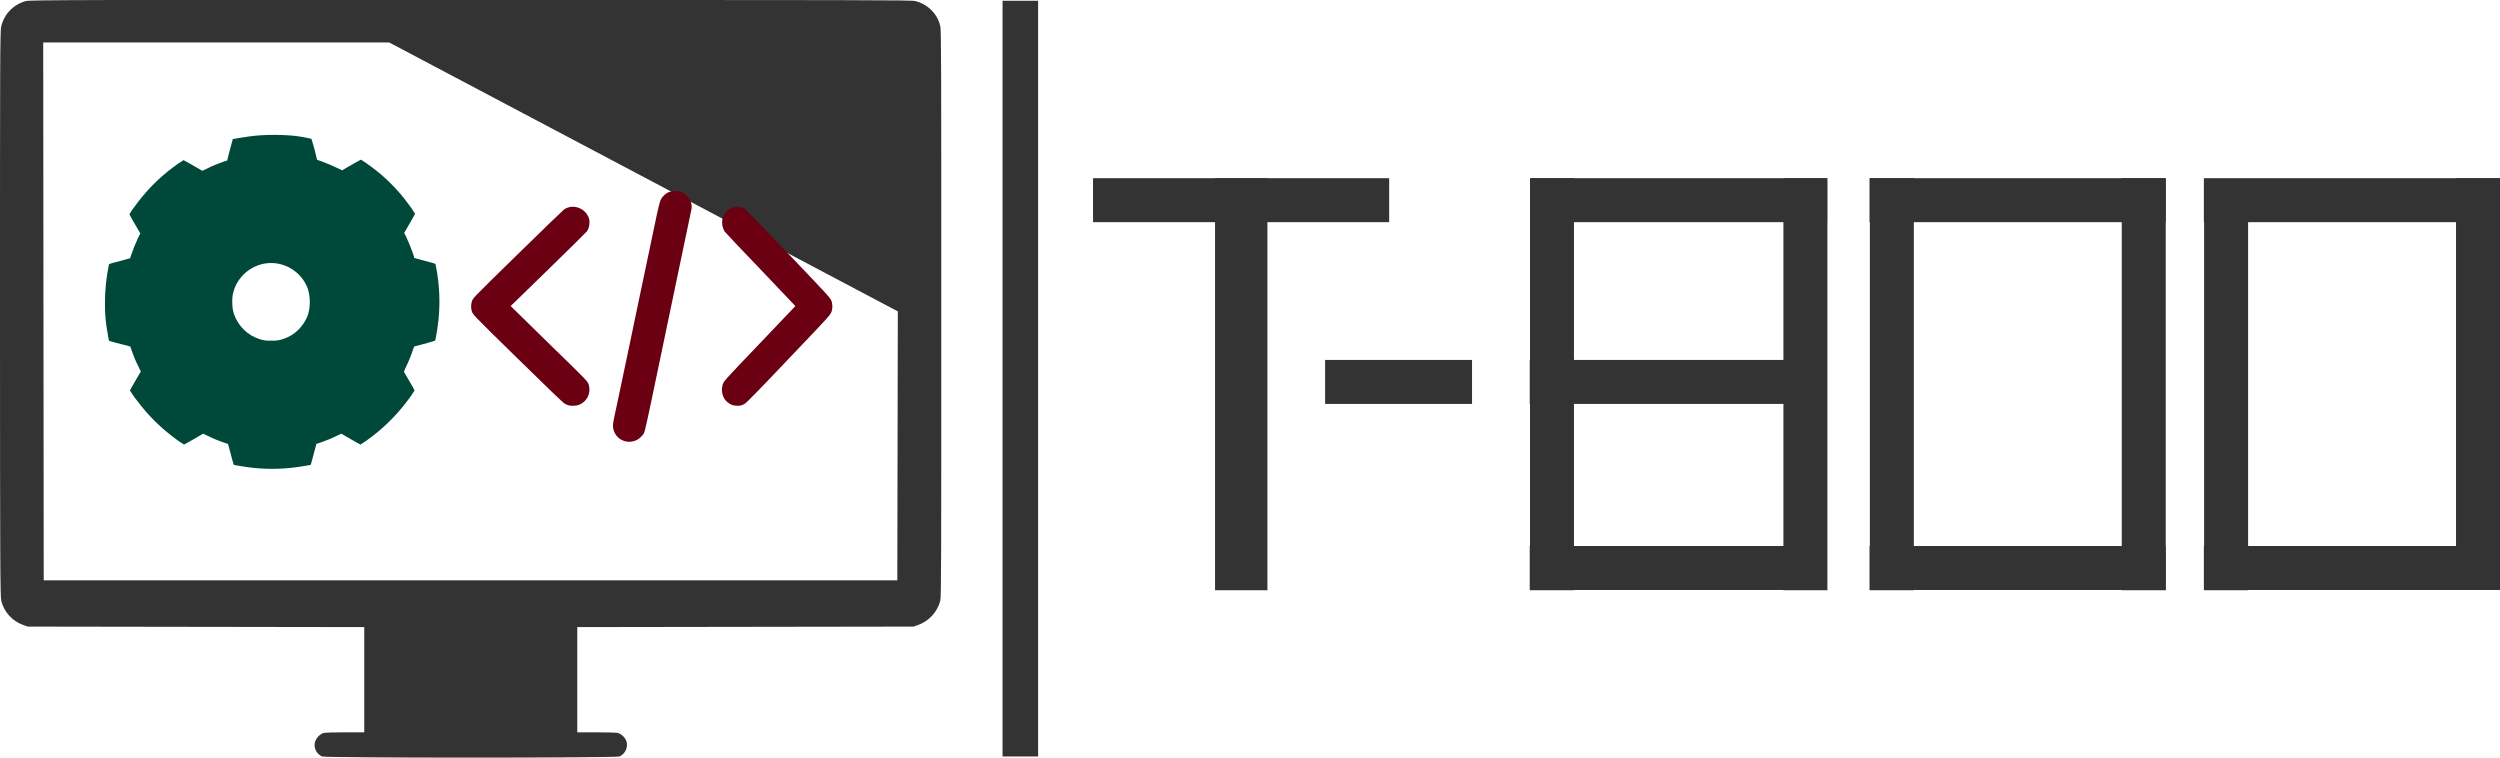
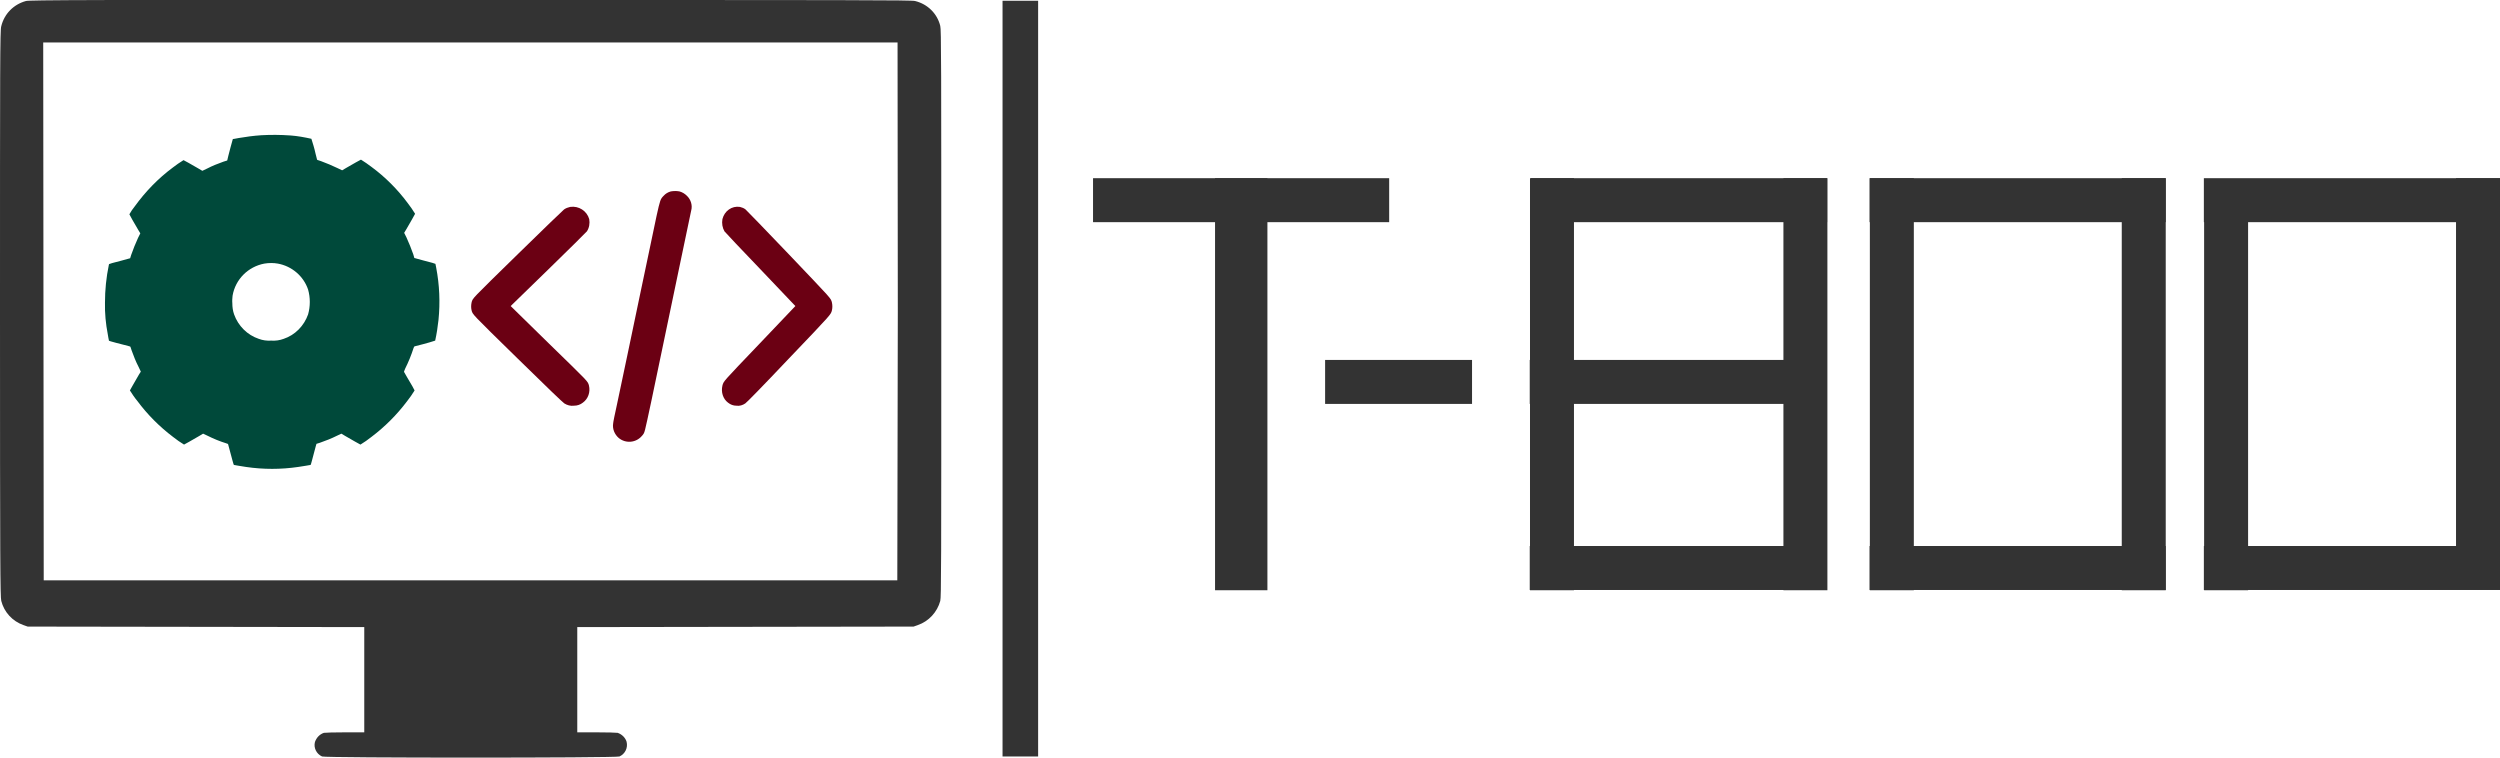
<svg xmlns="http://www.w3.org/2000/svg" version="1.1" id="Ebene_1" x="0px" y="0px" viewBox="0 0 983.5 298.1" style="enable-background:new 0 0 983.5 298.1;" xml:space="preserve">
  <style type="text/css">
	.st0{fill:#333333;}
	.st1{fill:#00493A;}
	.st2{fill:#6B0013;}
</style>
-   <path id="path6" class="st0" d="M10.2,0.4c-4.8,1.3-8.5,5-9.7,9.9C0,11.7,0,25.5,0,123.3c0,99.1,0.1,111.6,0.5,113.1  c1.1,4.4,4.4,8,8.7,9.5l1.7,0.6l66.2,0.1l66.2,0.1v41.4h-7.5c-4.1,0-7.9,0.1-8.4,0.2c-1.7,0.6-2.9,1.9-3.5,3.6  c-0.6,2.3,0.6,4.7,2.8,5.7c1.4,0.6,115.6,0.6,117,0c2.2-1,3.4-3.4,2.8-5.8c-0.5-1.6-1.8-2.9-3.5-3.5c-0.5-0.1-4.3-0.2-8.4-0.2h-7.5  v-41.4l66.2-0.1l66.1-0.1l1.7-0.6c4.3-1.5,7.6-5.1,8.8-9.5c0.4-1.5,0.4-14,0.4-113.1s0-111.6-0.4-113.1c-1.2-4.9-5-8.6-9.9-9.8  C358.5,0,337.8,0,185.1,0C34.6-0.1,11.5,0,10.2,0.4z M353.2,122.5L353,228.3H17.2l-0.1-105.8L17,16.7h136.1L353.2,122.5z" />
+   <path id="path6" class="st0" d="M10.2,0.4c-4.8,1.3-8.5,5-9.7,9.9C0,11.7,0,25.5,0,123.3c0,99.1,0.1,111.6,0.5,113.1  c1.1,4.4,4.4,8,8.7,9.5l1.7,0.6l66.2,0.1l66.2,0.1v41.4h-7.5c-4.1,0-7.9,0.1-8.4,0.2c-1.7,0.6-2.9,1.9-3.5,3.6  c-0.6,2.3,0.6,4.7,2.8,5.7c1.4,0.6,115.6,0.6,117,0c2.2-1,3.4-3.4,2.8-5.8c-0.5-1.6-1.8-2.9-3.5-3.5c-0.5-0.1-4.3-0.2-8.4-0.2h-7.5  v-41.4l66.2-0.1l66.1-0.1l1.7-0.6c4.3-1.5,7.6-5.1,8.8-9.5c0.4-1.5,0.4-14,0.4-113.1s0-111.6-0.4-113.1c-1.2-4.9-5-8.6-9.9-9.8  C358.5,0,337.8,0,185.1,0C34.6-0.1,11.5,0,10.2,0.4z M353.2,122.5L353,228.3H17.2l-0.1-105.8L17,16.7h336.1L353.2,122.5z" />
  <path id="path8" class="st1" d="M102.8,53.2c-3,0.2-6,0.6-8.9,1.1l-1.6,0.3l-0.7,0.1l-0.2,0.7c-0.3,1.1-1.2,4.3-1.6,6  c-0.2,0.9-0.4,1.6-0.4,1.7s-0.7,0.2-1.5,0.5c-2.2,0.8-4.3,1.6-6.4,2.7l-1.9,0.9l-1.7-1c-2.4-1.4-5.6-3.2-5.7-3.2  c-1.5,0.9-2.9,1.9-4.2,2.9c-5.8,4.3-10.8,9.5-15,15.3c-0.8,1-1.5,2-2.1,3.1c0,0.1,2,3.7,3.4,6l0.9,1.5l-0.9,1.8  c-1,2.2-1.9,4.4-2.7,6.7l-0.4,1.3l-0.4,0.1l-2.9,0.8c-1.4,0.4-3.1,0.8-3.8,1l-1.2,0.4l-0.1,0.4c-1,4.8-1.5,9.8-1.5,14.7  c-0.1,4.2,0.3,8.4,1.1,12.5c0.2,1,0.3,2,0.4,2.2c0,0.4,0.1,0.4,0.8,0.6c1.7,0.5,2.2,0.6,4.9,1.3c1.5,0.4,2.8,0.7,2.8,0.8  s0.2,0.7,0.5,1.5c0.8,2.2,1.6,4.3,2.7,6.4l0.9,1.9l-0.7,1.1c-1.6,2.8-3.6,6.2-3.6,6.3c0.9,1.4,1.8,2.8,2.9,4.1  c4,5.4,8.8,10.2,14.1,14.2c1.4,1.1,2.8,2.1,4.3,3c0.1,0,3.6-2,6-3.4l1.5-0.9l1.7,0.8c2.4,1.2,4.8,2.2,7.4,3c0.7,0.2,0.7,0.2,0.8,0.6  c1.5,5.6,2.1,7.9,2.2,7.9s3.2,0.6,4.8,0.8c6.8,1,13.7,1,20.5,0c1.6-0.2,4.8-0.8,4.9-0.8s0.7-2.4,1.5-5.4c0.4-1.6,0.8-2.9,0.8-2.9  l1.3-0.4c2.3-0.8,4.6-1.7,6.8-2.8l1.7-0.8l1.5,0.9c2.4,1.4,5.9,3.4,6,3.4c1.5-0.9,2.9-1.9,4.3-3c5.3-4,10-8.7,14-14  c1.1-1.4,2.1-2.8,3-4.3c0-0.1-1.3-2.5-2.9-5.1c-0.6-1-1.1-2-1.2-2.1c-0.1-0.1-0.1-0.3,0.4-1.4c1.3-2.6,2.4-5.3,3.3-8.1  c0.2-0.5,0.2-0.6,0.6-0.7c4.5-1.1,7.7-2.1,7.9-2.2c0.6-2.7,1-5.4,1.3-8.1c0.7-6.9,0.4-13.8-0.9-20.6l-0.3-1.5l-1.2-0.4l-3.8-1  l-2.9-0.8l-0.4-0.1l-0.4-1.4c-0.8-2.3-1.7-4.5-2.7-6.7l-0.9-1.8l0.9-1.5c1.4-2.4,3.4-5.9,3.4-6c-0.9-1.5-1.9-2.9-2.9-4.2  c-4-5.4-8.8-10.2-14.2-14.2c-1.4-1.1-2.8-2-4.2-2.9c-0.1,0-3.3,1.8-5.7,3.2l-1.7,1l-1.9-0.9c-2.1-1-4.2-1.9-6.4-2.7  c-0.8-0.3-1.4-0.5-1.5-0.5s-0.3-1.2-0.7-2.6c-0.4-1.9-1-3.8-1.6-5.7c-2.7-0.6-5.4-1.1-8.1-1.3C110.2,53,106.5,53,102.8,53.2  L102.8,53.2z M109.3,103.7c5.5,1,10.1,4.9,11.9,10.2c0.9,3.2,0.9,6.6,0,9.8c-1.6,4.5-5.1,8.1-9.6,9.6c-1.6,0.6-3.2,0.8-4.9,0.7  c-1.7,0.1-3.3-0.1-4.9-0.7c-4.5-1.5-8.1-5.1-9.7-9.6c-0.5-1.4-0.7-2.9-0.7-4.4c-0.1-1,0-2,0.1-3c1.1-6.4,6.1-11.4,12.5-12.6  C105.8,103.4,107.6,103.4,109.3,103.7z" />
  <path id="path10" class="st2" d="M263.9,75.3c-1.1,0.3-2.1,0.9-2.8,1.7c-1.3,1.3-1.4,1.6-2.8,7.9c-0.6,3-2,9.5-3,14.3l-3.7,17.6  c-1,4.9-2.3,10.9-2.8,13.4c-0.9,4.2-2.4,11.6-6.1,29c-0.8,3.6-1.5,7-1.5,7.5c-0.3,2.1,0.6,4.2,2.2,5.6c2.8,2.3,6.9,1.9,9.2-0.9  l0.1-0.1c1-1.3,0.7-0.3,3.6-13.8c0.8-3.7,2-9.7,2.8-13.4s2-9.7,2.8-13.4c0.8-3.7,2-9.7,2.8-13.4c0.8-3.7,2-9.7,2.8-13.4  c1.9-9,4.2-19.9,4.4-21c0.6-2.1-0.1-4.4-1.7-5.9c-0.8-0.8-1.8-1.4-2.9-1.7C266.2,75.1,265.1,75.1,263.9,75.3L263.9,75.3z" />
  <path id="path12" class="st2" d="M224.3,81.4c-0.9,0.2-1.7,0.5-2.4,1c-0.3,0.2-8.4,8-18,17.4c-18.9,18.5-17.9,17.4-18.4,19.3  c-0.2,1-0.2,2,0,2.9c0.5,1.8-0.5,0.8,18.3,19.2c11.4,11.2,17.7,17.2,18.2,17.5c1.1,0.7,2.5,1.1,3.8,0.9c1.3,0,2.5-0.4,3.5-1.2  c2.1-1.5,3-4.2,2.4-6.7c-0.5-1.8,0.1-1.1-15.9-16.7l-14.9-14.6l14.8-14.4c8.1-7.9,15-14.7,15.2-15c0.9-1.4,1.2-3.1,0.9-4.8  C230.9,83,227.7,80.9,224.3,81.4L224.3,81.4z" />
  <path id="path12-8" class="st2" d="M291.1,81.4c0.8,0.2,1.6,0.5,2.2,1c0.3,0.2,7.8,8,16.8,17.4c17.6,18.5,16.7,17.4,17.2,19.3  c0.2,1,0.2,2,0,2.9c-0.5,1.8,0.5,0.8-17.1,19.2c-10.6,11.2-16.5,17.2-17,17.5c-1,0.7-2.3,1.1-3.5,0.9c-1.2,0-2.3-0.4-3.3-1.2  c-2-1.5-2.8-4.2-2.2-6.7c0.5-1.8-0.1-1.1,14.8-16.7l13.9-14.6L299.2,106c-7.6-7.9-14-14.7-14.2-15c-0.8-1.4-1.1-3.1-0.8-4.8  C285,83,287.9,80.9,291.1,81.4L291.1,81.4z" />
  <g id="g242">
    <g id="g206">
      <rect id="rect202" x="478" y="70.1" class="st0" width="20.6" height="162.1" />
      <rect id="rect204" x="430" y="70.1" class="st0" width="116.5" height="17.3" />
    </g>
    <rect id="rect208" x="521.3" y="141.6" class="st0" width="57.8" height="17.3" />
    <g id="g220">
      <rect id="rect210" x="602.3" y="70.1" class="st0" width="116.5" height="17.3" />
      <rect id="rect212" x="601.8" y="141.6" class="st0" width="116.5" height="17.3" />
      <rect id="rect214" x="601.8" y="214.8" class="st0" width="116.5" height="17.3" />
      <rect id="rect216" x="601.9" y="70.1" class="st0" width="17.3" height="162.1" />
      <rect id="rect218" x="701.6" y="70.1" class="st0" width="17.3" height="162.1" />
    </g>
    <g id="g230">
      <rect id="rect222" x="735.6" y="70.1" class="st0" width="17.3" height="162.1" />
      <rect id="rect224" x="735.5" y="214.8" class="st0" width="116.5" height="17.3" />
      <rect id="rect226" x="735.5" y="70.1" class="st0" width="116.5" height="17.3" />
      <rect id="rect228" x="834.7" y="70.1" class="st0" width="17.3" height="162.1" />
    </g>
    <g id="g240">
      <rect id="rect232" x="867" y="214.8" class="st0" width="116.5" height="17.3" />
      <rect id="rect234" x="867.1" y="71.9" class="st0" width="17.3" height="160.3" />
      <rect id="rect236" x="966.2" y="70.1" class="st0" width="17.3" height="160.3" />
      <rect id="rect238" x="867" y="70.1" class="st0" width="116.5" height="17.3" />
    </g>
  </g>
  <rect id="rect244" x="394.4" y="0.3" class="st0" width="14" height="297.3" />
</svg>
